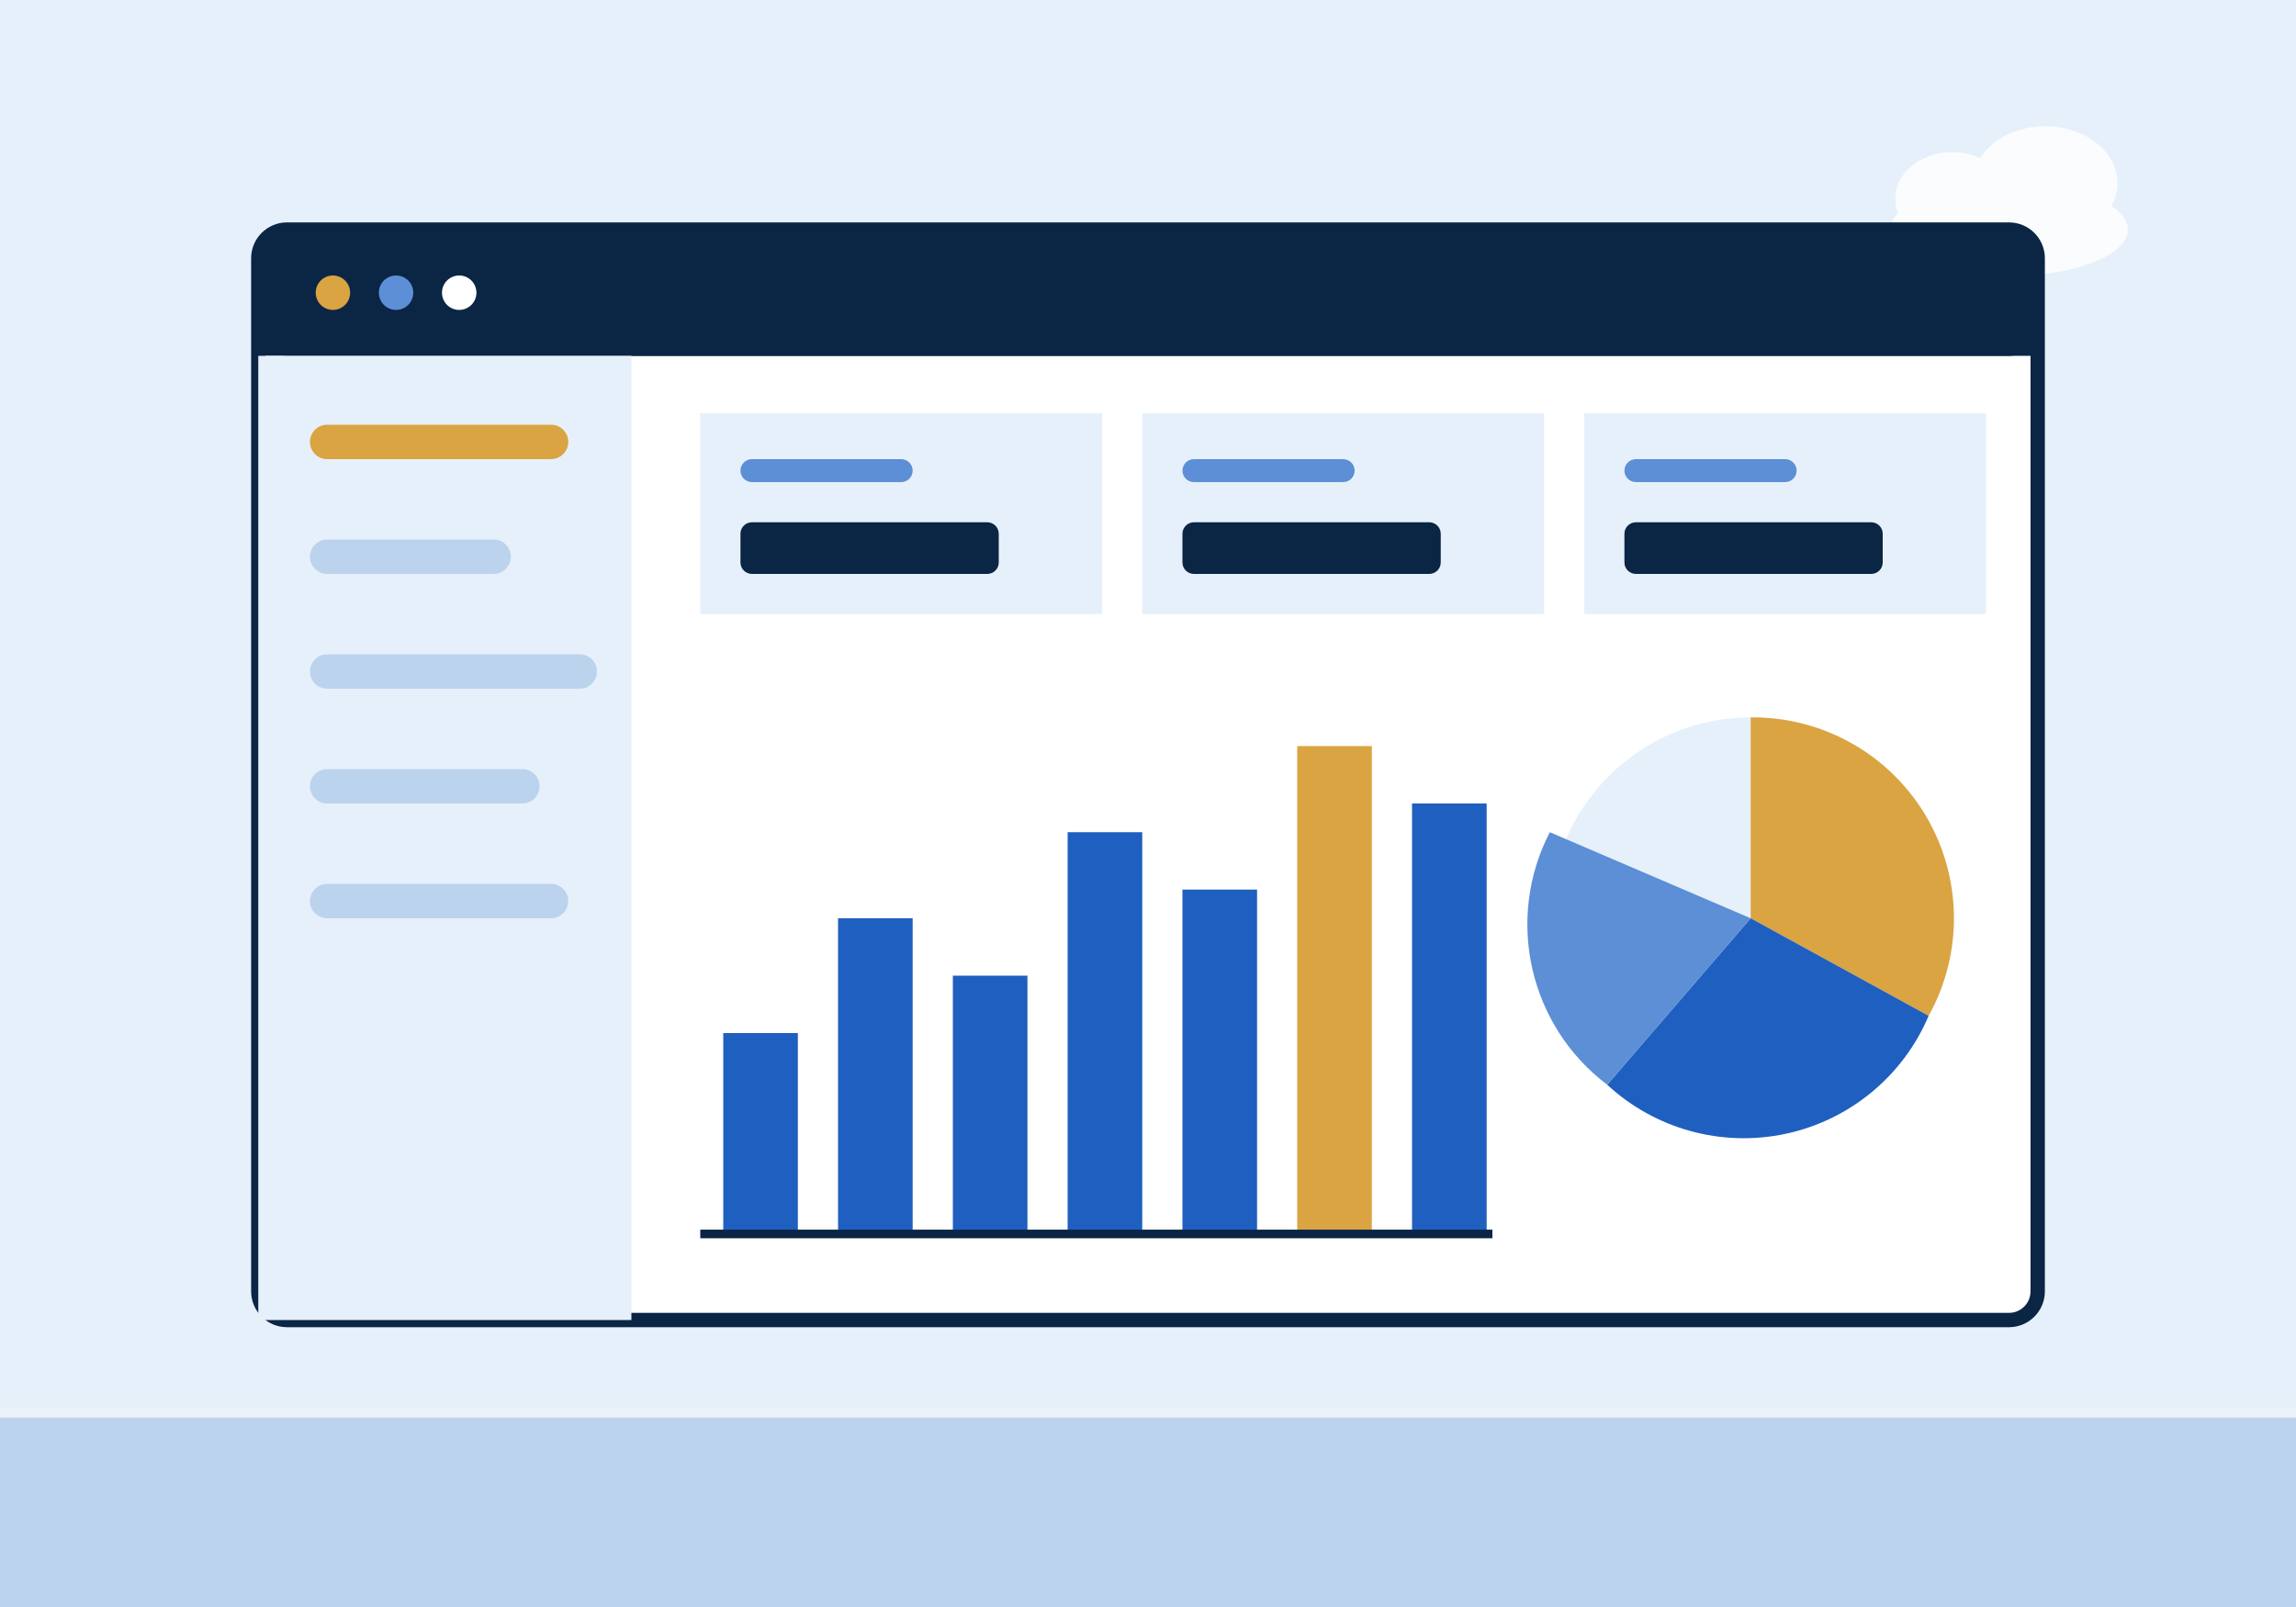
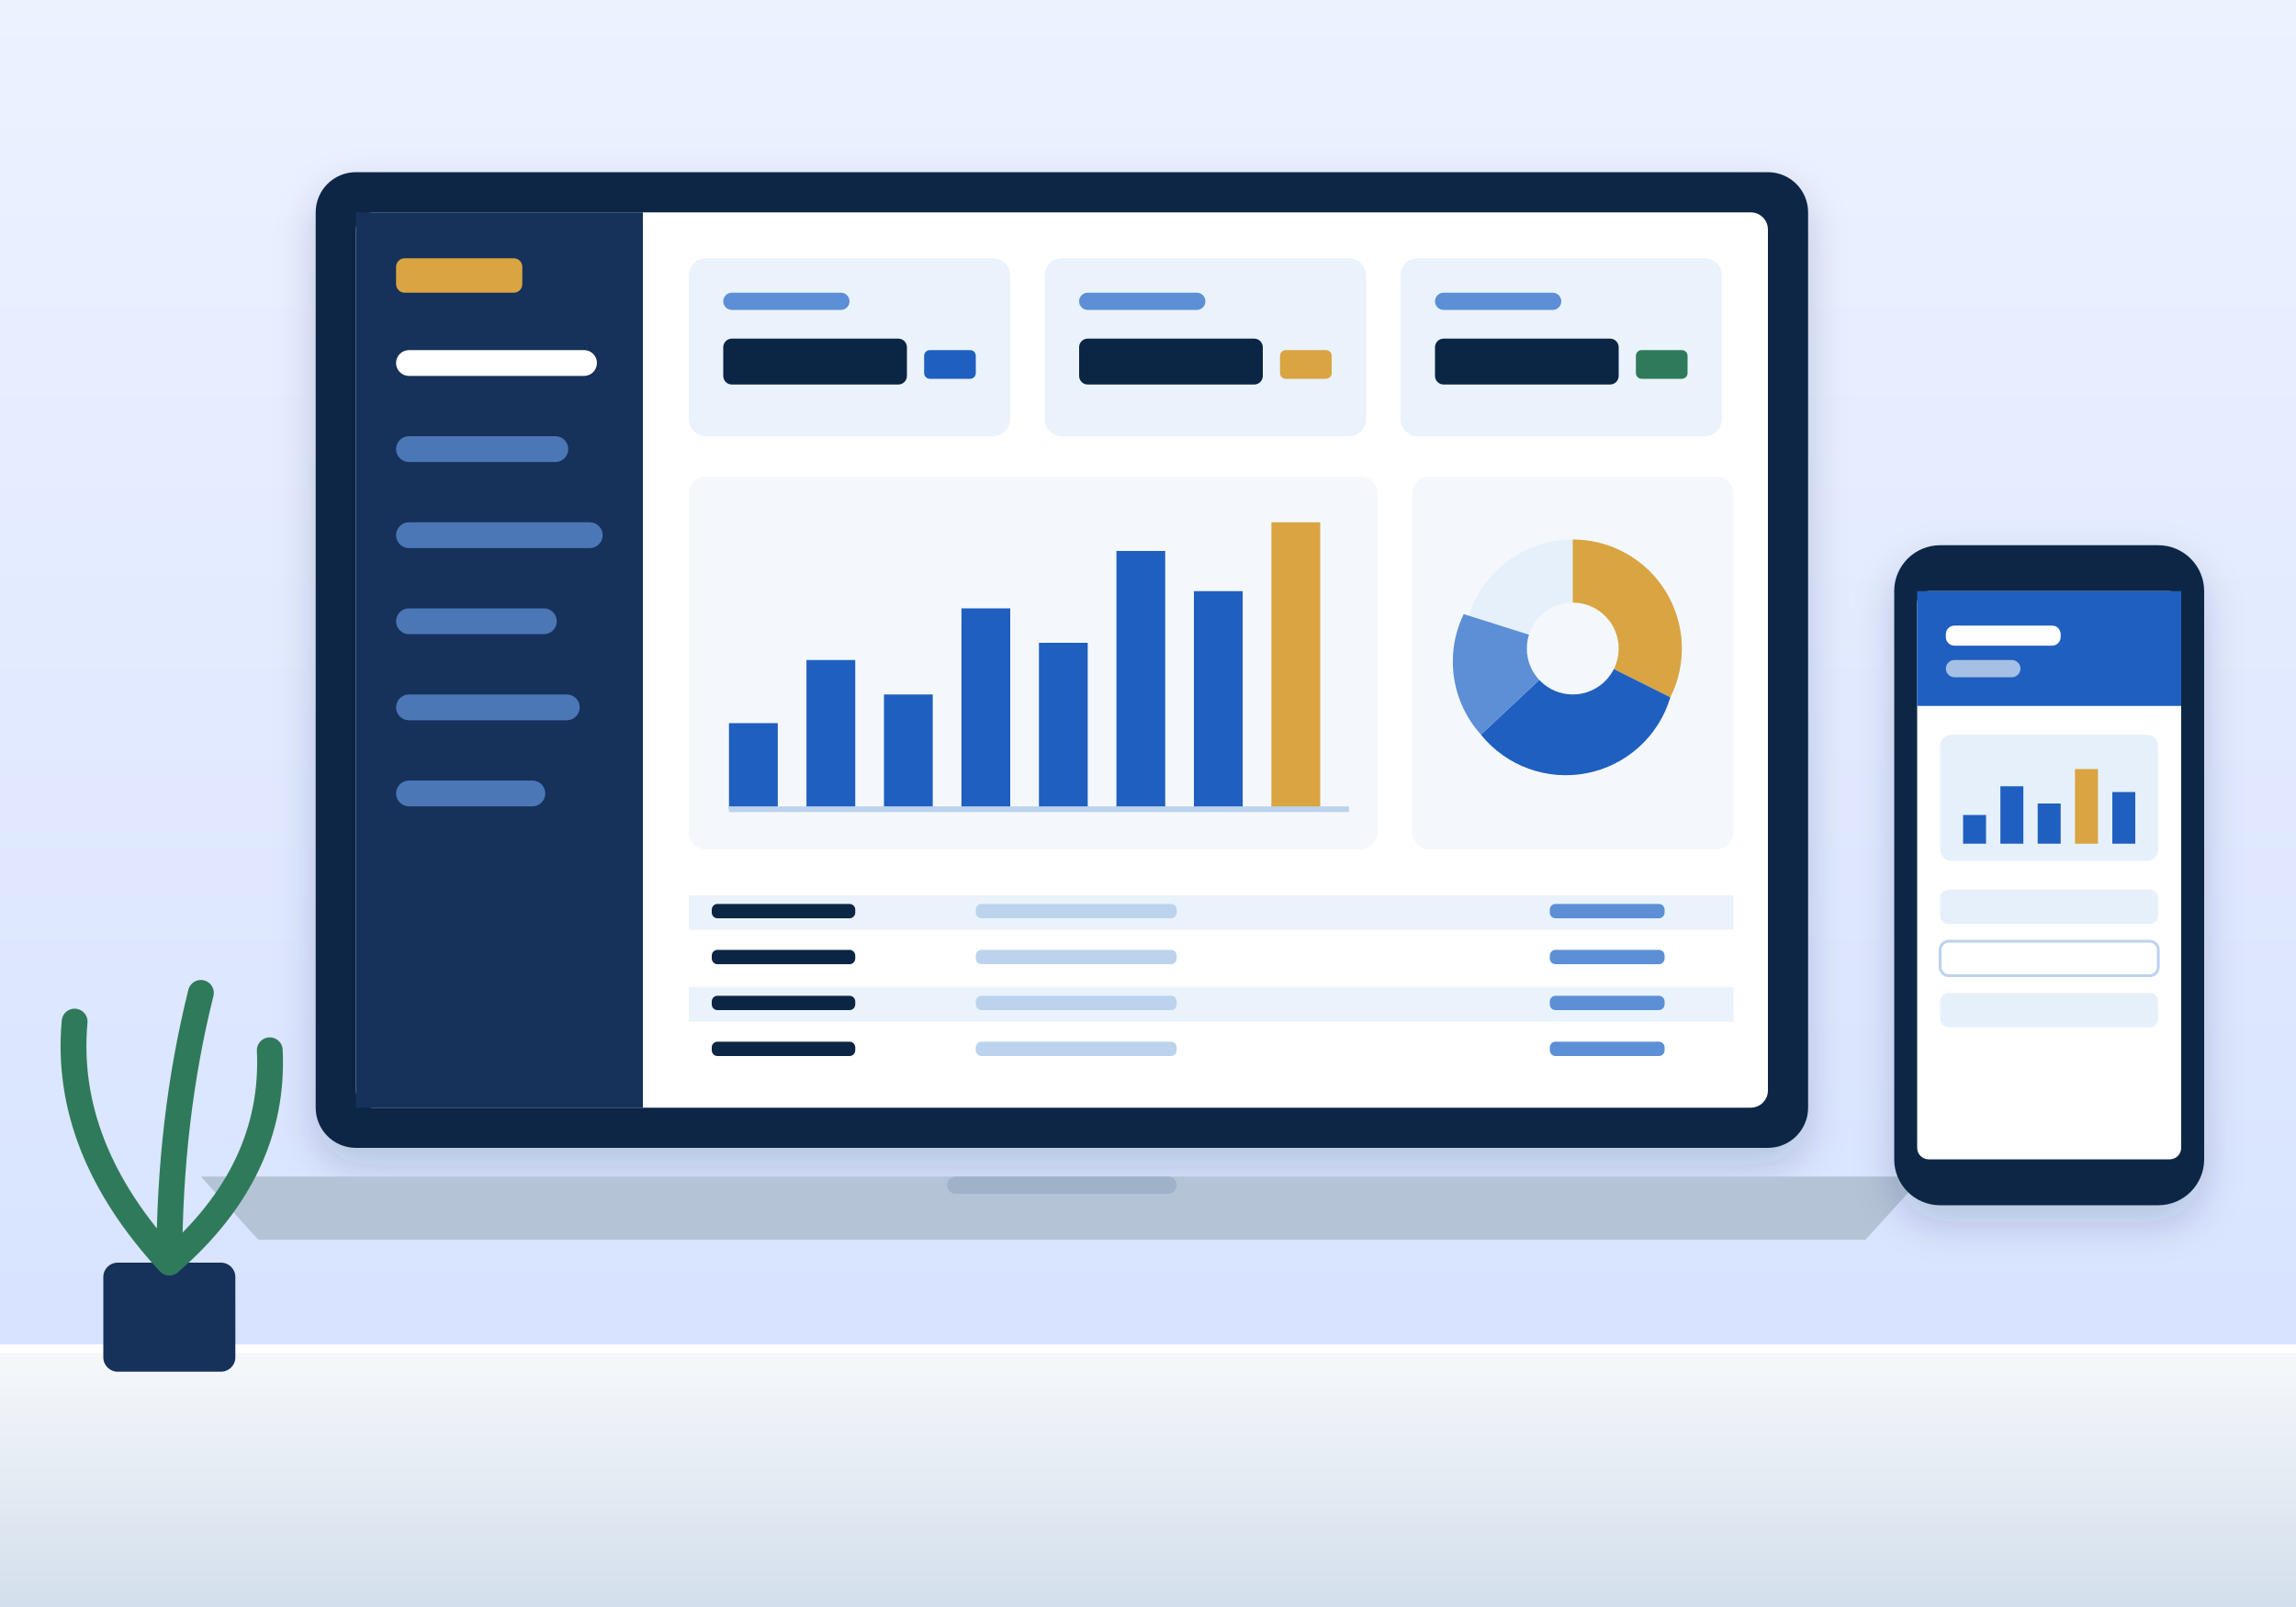
- <svg xmlns="http://www.w3.org/2000/svg" viewBox="0 0 800 560" role="img" aria-label="Illustration of a business software dashboard with modules, charts and a pie chart">
-   <rect width="800" height="560" fill="#E6F0FB" />
-   <rect x="0" y="490" width="800" height="70" fill="#BCD3EE" />
-   <rect x="0" y="490" width="800" height="4" fill="#FFFFFF" opacity=".7" />
-   <g transform="translate(700,80) scale(0.9)" fill="#FFFFFF" opacity="0.8">
-     <ellipse cx="0" cy="0" rx="46" ry="18" />
-     <ellipse cx="-22" cy="-12" rx="22" ry="18" />
-     <ellipse cx="14" cy="-18" rx="28" ry="22" />
+ <svg xmlns="http://www.w3.org/2000/svg" viewBox="0 0 800 560" role="img" aria-label="Illustration of an ERP business dashboard on a laptop with a mobile view">
+   <defs>
+     <linearGradient id="sky" x1="0" y1="0" x2="0" y2="1">
+       <stop offset="0" stop-color="#BBD7F3" />
+       <stop offset=".55" stop-color="#E4EFFB" />
+       <stop offset="1" stop-color="#FFF1D6" />
+     </linearGradient>
+     <linearGradient id="glass" x1="0" y1="0" x2="0" y2="1">
+       <stop offset="0" stop-color="#4C8AD0" />
+       <stop offset="1" stop-color="#0B2545" />
+     </linearGradient>
+     <linearGradient id="glass2" x1="0" y1="0" x2="0" y2="1">
+       <stop offset="0" stop-color="#86B0E6" />
+       <stop offset="1" stop-color="#1F5FBF" />
+     </linearGradient>
+     <linearGradient id="floor" x1="0" y1="0" x2="0" y2="1">
+       <stop offset="0" stop-color="#F6F8FB" />
+       <stop offset="1" stop-color="#D3DFEC" />
+     </linearGradient>
+     <linearGradient id="wall" x1="0" y1="0" x2="0" y2="1">
+       <stop offset="0" stop-color="#EDF2FF" />
+       <stop offset="1" stop-color="#D3E0FF" />
+     </linearGradient>
+     <radialGradient id="glow">
+       <stop offset="0" stop-color="#FFF3D0" stop-opacity="1" />
+       <stop offset="1" stop-color="#FFF3D0" stop-opacity="0" />
+     </radialGradient>
+     <pattern id="win" width="14" height="18" patternUnits="userSpaceOnUse">
+       <rect x="2" y="3" width="9" height="11" fill="#fff" opacity=".2" />
+     </pattern>
+     <pattern id="slats" width="8" height="8" patternUnits="userSpaceOnUse">
+       <rect y="5" width="8" height="2" fill="#8DA0B6" />
+     </pattern>
+     <filter id="sh" x="-20%" y="-20%" width="140%" height="150%">
+       <feDropShadow dx="0" dy="6" stdDeviation="7" flood-color="#0B2545" flood-opacity=".18" />
+     </filter>
+   </defs>
+   <rect width="800" height="560" fill="url(#wall)" />
+   <rect y="470" width="800" height="90" fill="url(#floor)" />
+   <path d="M0 470H800" stroke="#fff" stroke-width="3" />
+   <g filter="url(#sh)">
+     <rect x="110" y="60" width="520" height="340" rx="14" fill="#0B2545" />
  </g>
-   <rect x="90" y="80" width="620" height="380" rx="10" fill="#FFFFFF" stroke="#0B2545" stroke-width="5" />
-   <rect x="90" y="80" width="620" height="44" rx="10" fill="#0B2545" />
-   <rect x="90" y="108" width="620" height="16" fill="#0B2545" />
-   <circle cx="116" cy="102" r="6" fill="#D9A441" />
-   <circle cx="138" cy="102" r="6" fill="#5C8FD6" />
-   <circle cx="160" cy="102" r="6" fill="#FFFFFF" />
-   <rect x="90" y="124" width="130" height="336" fill="#E6F0FB" />
-   <rect x="108" y="148" width="90" height="12" rx="6" fill="#D9A441" />
-   <rect x="108" y="188" width="70" height="12" rx="6" fill="#BCD3EE" />
-   <rect x="108" y="228" width="100" height="12" rx="6" fill="#BCD3EE" />
-   <rect x="108" y="268" width="80" height="12" rx="6" fill="#BCD3EE" />
-   <rect x="108" y="308" width="90" height="12" rx="6" fill="#BCD3EE" />
-   <rect x="244" y="144" width="140" height="70" fill="#E6F0FB" />
-   <rect x="258" y="160" width="60" height="8" rx="4" fill="#5C8FD6" />
-   <rect x="258" y="182" width="90" height="18" rx="4" fill="#0B2545" />
-   <rect x="398" y="144" width="140" height="70" fill="#E6F0FB" />
-   <rect x="412" y="160" width="60" height="8" rx="4" fill="#5C8FD6" />
-   <rect x="412" y="182" width="90" height="18" rx="4" fill="#0B2545" />
-   <rect x="552" y="144" width="140" height="70" fill="#E6F0FB" />
-   <rect x="566" y="160" width="60" height="8" rx="4" fill="#5C8FD6" />
-   <rect x="566" y="182" width="90" height="18" rx="4" fill="#0B2545" />
-   <rect x="252" y="360" width="26" height="70" fill="#1F5FBF" />
-   <rect x="292" y="320" width="26" height="110" fill="#1F5FBF" />
-   <rect x="332" y="340" width="26" height="90" fill="#1F5FBF" />
-   <rect x="372" y="290" width="26" height="140" fill="#1F5FBF" />
-   <rect x="412" y="310" width="26" height="120" fill="#1F5FBF" />
-   <rect x="452" y="260" width="26" height="170" fill="#D9A441" />
-   <rect x="492" y="280" width="26" height="150" fill="#1F5FBF" />
-   <path d="M244 430H520" stroke="#0B2545" stroke-width="3" />
-   <circle cx="610" cy="320" r="70" fill="#E6F0FB" />
-   <path d="M610 320V250A70 70 0 0 1 672 354Z" fill="#D9A441" />
-   <path d="M610 320L672 354A70 70 0 0 1 560 378Z" fill="#1F5FBF" />
-   <path d="M610 320L560 378A70 70 0 0 1 540 290Z" fill="#5C8FD6" />
+   <rect x="124" y="74" width="492" height="312" rx="6" fill="#fff" />
+   <path d="M70 410H670L650 432H90Z" fill="#B4C3D6" />
+   <rect x="330" y="410" width="80" height="6" rx="3" fill="#9FB2C8" />
+   <rect x="124" y="74" width="100" height="312" fill="#16315A" />
+   <rect x="138" y="90" width="44" height="12" rx="3" fill="#D9A441" />
+   <rect x="138" y="122" width="70" height="9" rx="4.500" fill="#fff" opacity="1" />
+   <rect x="138" y="152" width="60" height="9" rx="4.500" fill="#5C8FD6" opacity="0.75" />
+   <rect x="138" y="182" width="72" height="9" rx="4.500" fill="#5C8FD6" opacity="0.75" />
+   <rect x="138" y="212" width="56" height="9" rx="4.500" fill="#5C8FD6" opacity="0.75" />
+   <rect x="138" y="242" width="64" height="9" rx="4.500" fill="#5C8FD6" opacity="0.75" />
+   <rect x="138" y="272" width="52" height="9" rx="4.500" fill="#5C8FD6" opacity="0.75" />
+   <rect x="240" y="90" width="112" height="62" rx="6" fill="#EAF2FB" />
+   <rect x="252" y="102" width="44" height="6" rx="3" fill="#5C8FD6" />
+   <rect x="252" y="118" width="64" height="16" rx="3" fill="#0B2545" />
+   <rect x="322" y="122" width="18" height="10" rx="2" fill="#1F5FBF" />
+   <rect x="364" y="90" width="112" height="62" rx="6" fill="#EAF2FB" />
+   <rect x="376" y="102" width="44" height="6" rx="3" fill="#5C8FD6" />
+   <rect x="376" y="118" width="64" height="16" rx="3" fill="#0B2545" />
+   <rect x="446" y="122" width="18" height="10" rx="2" fill="#D9A441" />
+   <rect x="488" y="90" width="112" height="62" rx="6" fill="#EAF2FB" />
+   <rect x="500" y="102" width="44" height="6" rx="3" fill="#5C8FD6" />
+   <rect x="500" y="118" width="64" height="16" rx="3" fill="#0B2545" />
+   <rect x="570" y="122" width="18" height="10" rx="2" fill="#2F7A5A" />
+   <rect x="240" y="166" width="240" height="130" rx="6" fill="#F4F8FD" />
+   <rect x="254" y="252" width="17" height="30" fill="#1F5FBF" />
+   <rect x="281" y="230" width="17" height="52" fill="#1F5FBF" />
+   <rect x="308" y="242" width="17" height="40" fill="#1F5FBF" />
+   <rect x="335" y="212" width="17" height="70" fill="#1F5FBF" />
+   <rect x="362" y="224" width="17" height="58" fill="#1F5FBF" />
+   <rect x="389" y="192" width="17" height="90" fill="#1F5FBF" />
+   <rect x="416" y="206" width="17" height="76" fill="#1F5FBF" />
+   <rect x="443" y="182" width="17" height="100" fill="#D9A441" />
+   <path d="M254 282H470" stroke="#BCD3EE" stroke-width="2" />
+   <rect x="492" y="166" width="112" height="130" rx="6" fill="#F4F8FD" />
+   <circle cx="548" cy="226" r="38" fill="#E6F0FB" />
+   <path d="M548 226V188A38 38 0 0 1 582 243Z" fill="#D9A441" />
+   <path d="M548 226L582 243A38 38 0 0 1 516 256Z" fill="#1F5FBF" />
+   <path d="M548 226L516 256A38 38 0 0 1 510 214Z" fill="#5C8FD6" />
+   <circle cx="548" cy="226" r="16" fill="#F4F8FD" />
+   <rect x="240" y="312" width="364" height="12" fill="#EAF2FB" />
+   <rect x="248" y="315" width="50" height="5" rx="2" fill="#0B2545" />
+   <rect x="340" y="315" width="70" height="5" rx="2" fill="#BCD3EE" />
+   <rect x="540" y="315" width="40" height="5" rx="2" fill="#5C8FD6" />
+   <rect x="240" y="328" width="364" height="12" fill="#fff" />
+   <rect x="248" y="331" width="50" height="5" rx="2" fill="#0B2545" />
+   <rect x="340" y="331" width="70" height="5" rx="2" fill="#BCD3EE" />
+   <rect x="540" y="331" width="40" height="5" rx="2" fill="#5C8FD6" />
+   <rect x="240" y="344" width="364" height="12" fill="#EAF2FB" />
+   <rect x="248" y="347" width="50" height="5" rx="2" fill="#0B2545" />
+   <rect x="340" y="347" width="70" height="5" rx="2" fill="#BCD3EE" />
+   <rect x="540" y="347" width="40" height="5" rx="2" fill="#5C8FD6" />
+   <rect x="240" y="360" width="364" height="12" fill="#fff" />
+   <rect x="248" y="363" width="50" height="5" rx="2" fill="#0B2545" />
+   <rect x="340" y="363" width="70" height="5" rx="2" fill="#BCD3EE" />
+   <rect x="540" y="363" width="40" height="5" rx="2" fill="#5C8FD6" />
+   <g filter="url(#sh)">
+     <rect x="660" y="190" width="108" height="230" rx="16" fill="#0B2545" />
+   </g>
+   <rect x="668" y="206" width="92" height="198" rx="4" fill="#fff" />
+   <rect x="668" y="206" width="92" height="40" fill="#1F5FBF" />
+   <rect x="678" y="218" width="40" height="7" rx="3" fill="#fff" />
+   <rect x="678" y="230" width="26" height="6" rx="3" fill="#fff" opacity=".6" />
+   <rect x="676" y="256" width="76" height="44" rx="4" fill="#E6F0FB" />
+   <rect x="684" y="284" width="8" height="10" fill="#1F5FBF" />
+   <rect x="697" y="274" width="8" height="20" fill="#1F5FBF" />
+   <rect x="710" y="280" width="8" height="14" fill="#1F5FBF" />
+   <rect x="723" y="268" width="8" height="26" fill="#D9A441" />
+   <rect x="736" y="276" width="8" height="18" fill="#1F5FBF" />
+   <rect x="676" y="310" width="76" height="12" rx="3" fill="#E6F0FB" />
+   <rect x="676" y="328" width="76" height="12" rx="3" fill="#fff" stroke="#BCD3EE" />
+   <rect x="676" y="346" width="76" height="12" rx="3" fill="#E6F0FB" />
+   <rect x="36" y="440" width="46" height="38" rx="5" fill="#16315A" />
+   <path d="M59 440Q22 400 26 356M59 440Q59 390 70 346M59 440Q96 408 94 366" stroke="#2F7A5A" stroke-width="9" fill="none" stroke-linecap="round" />
</svg>
